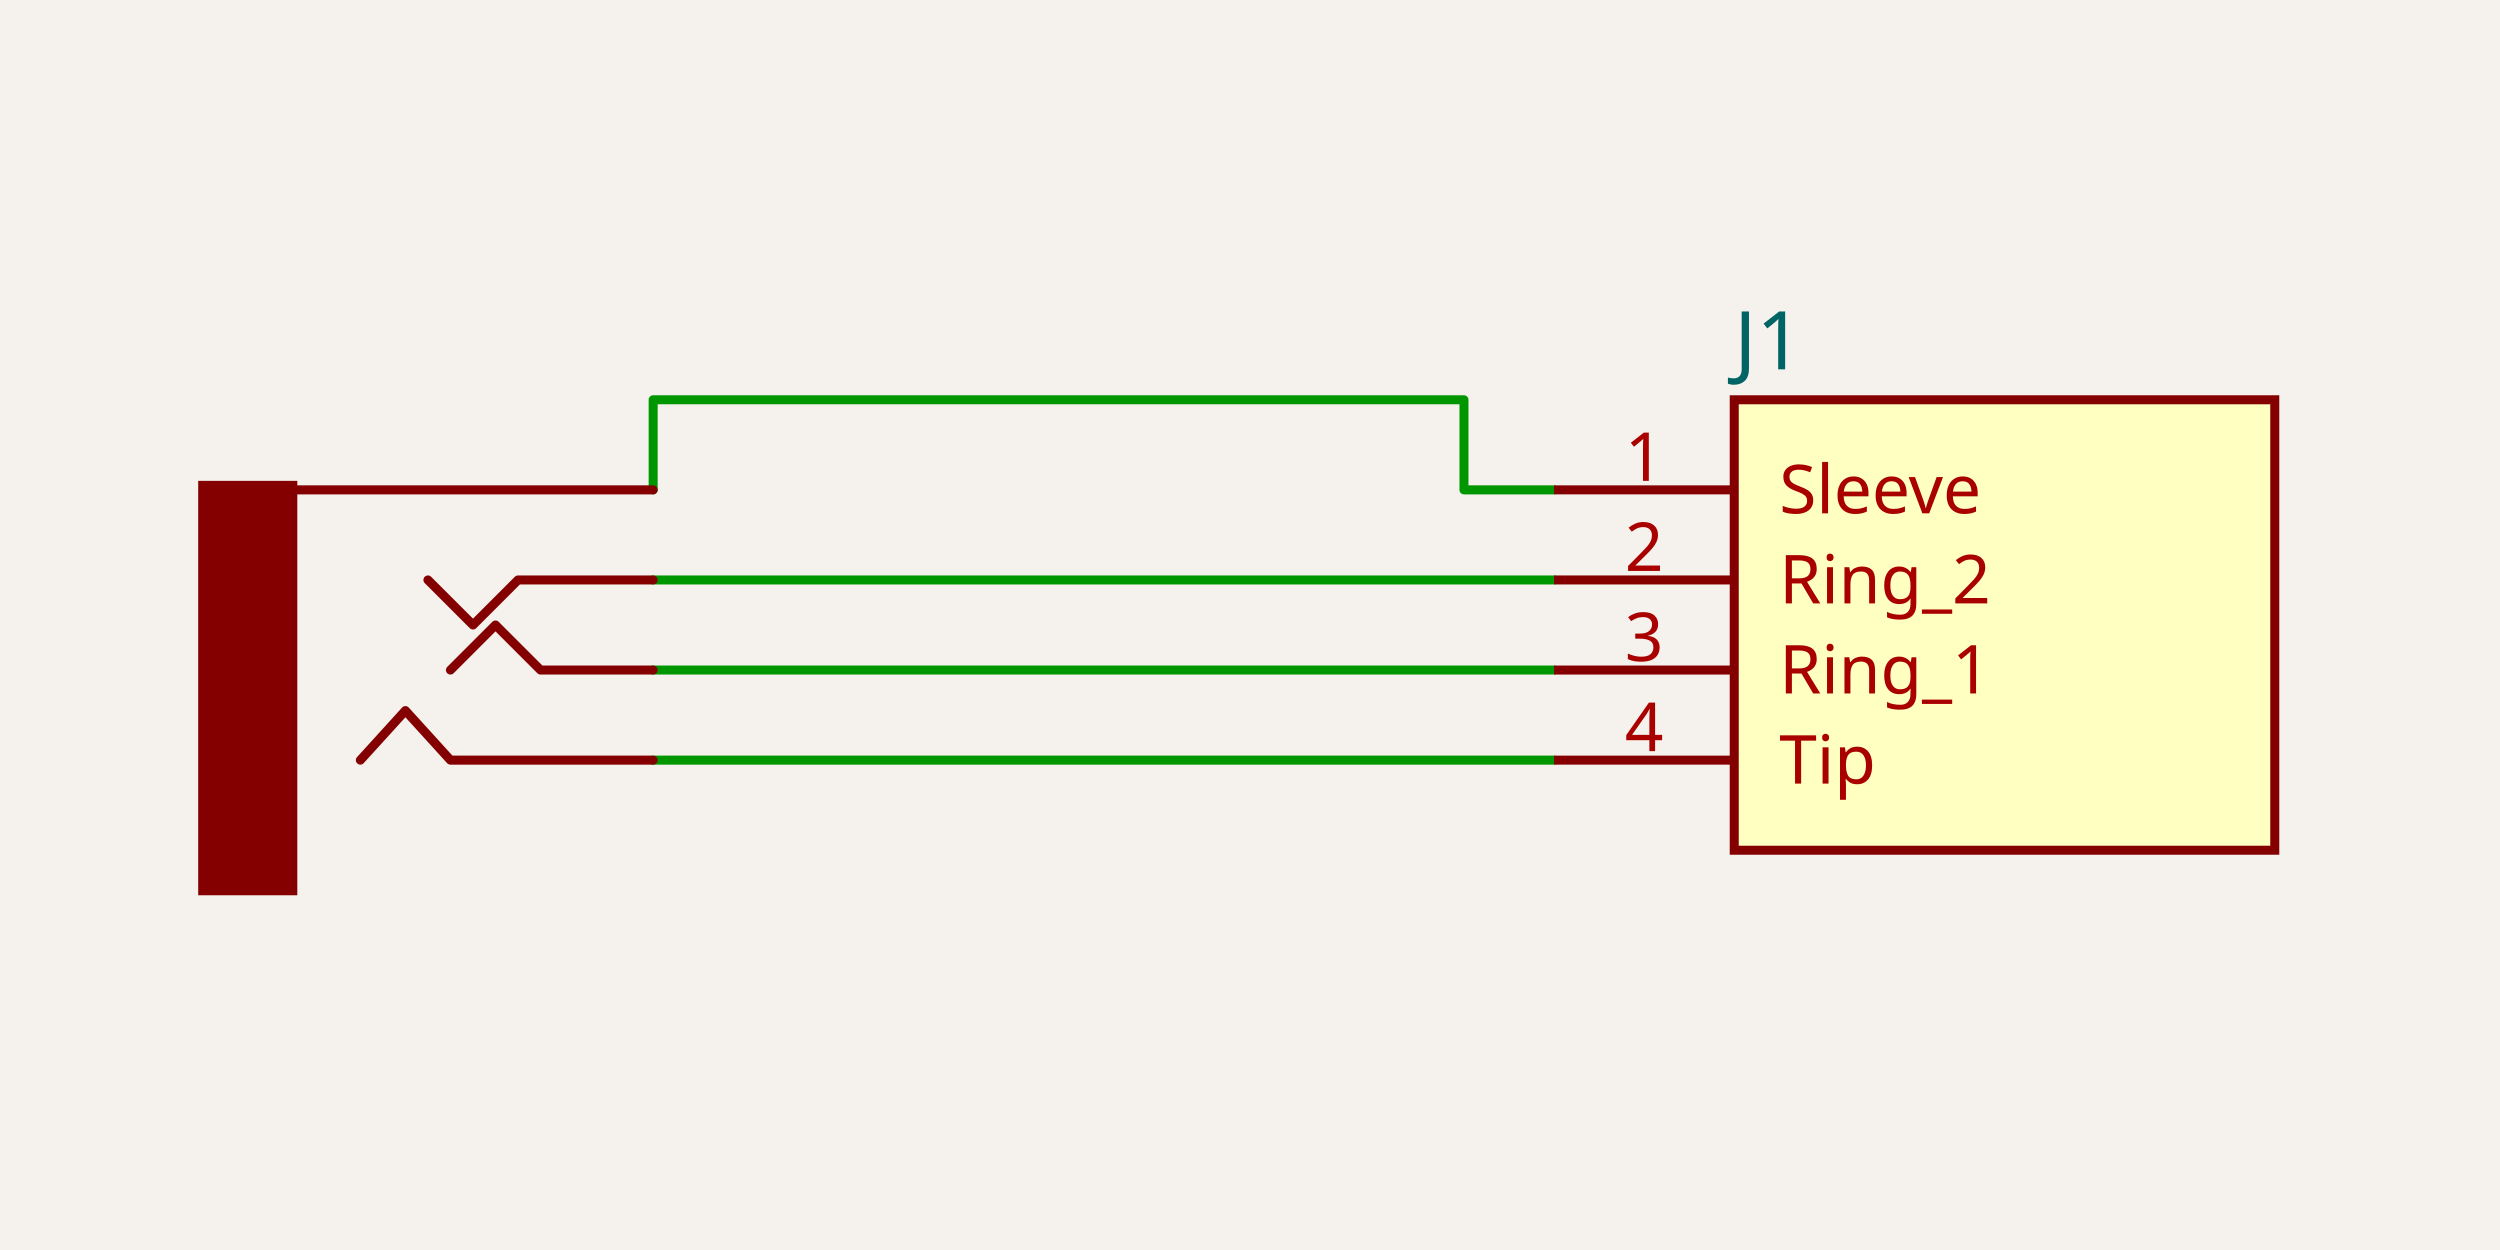
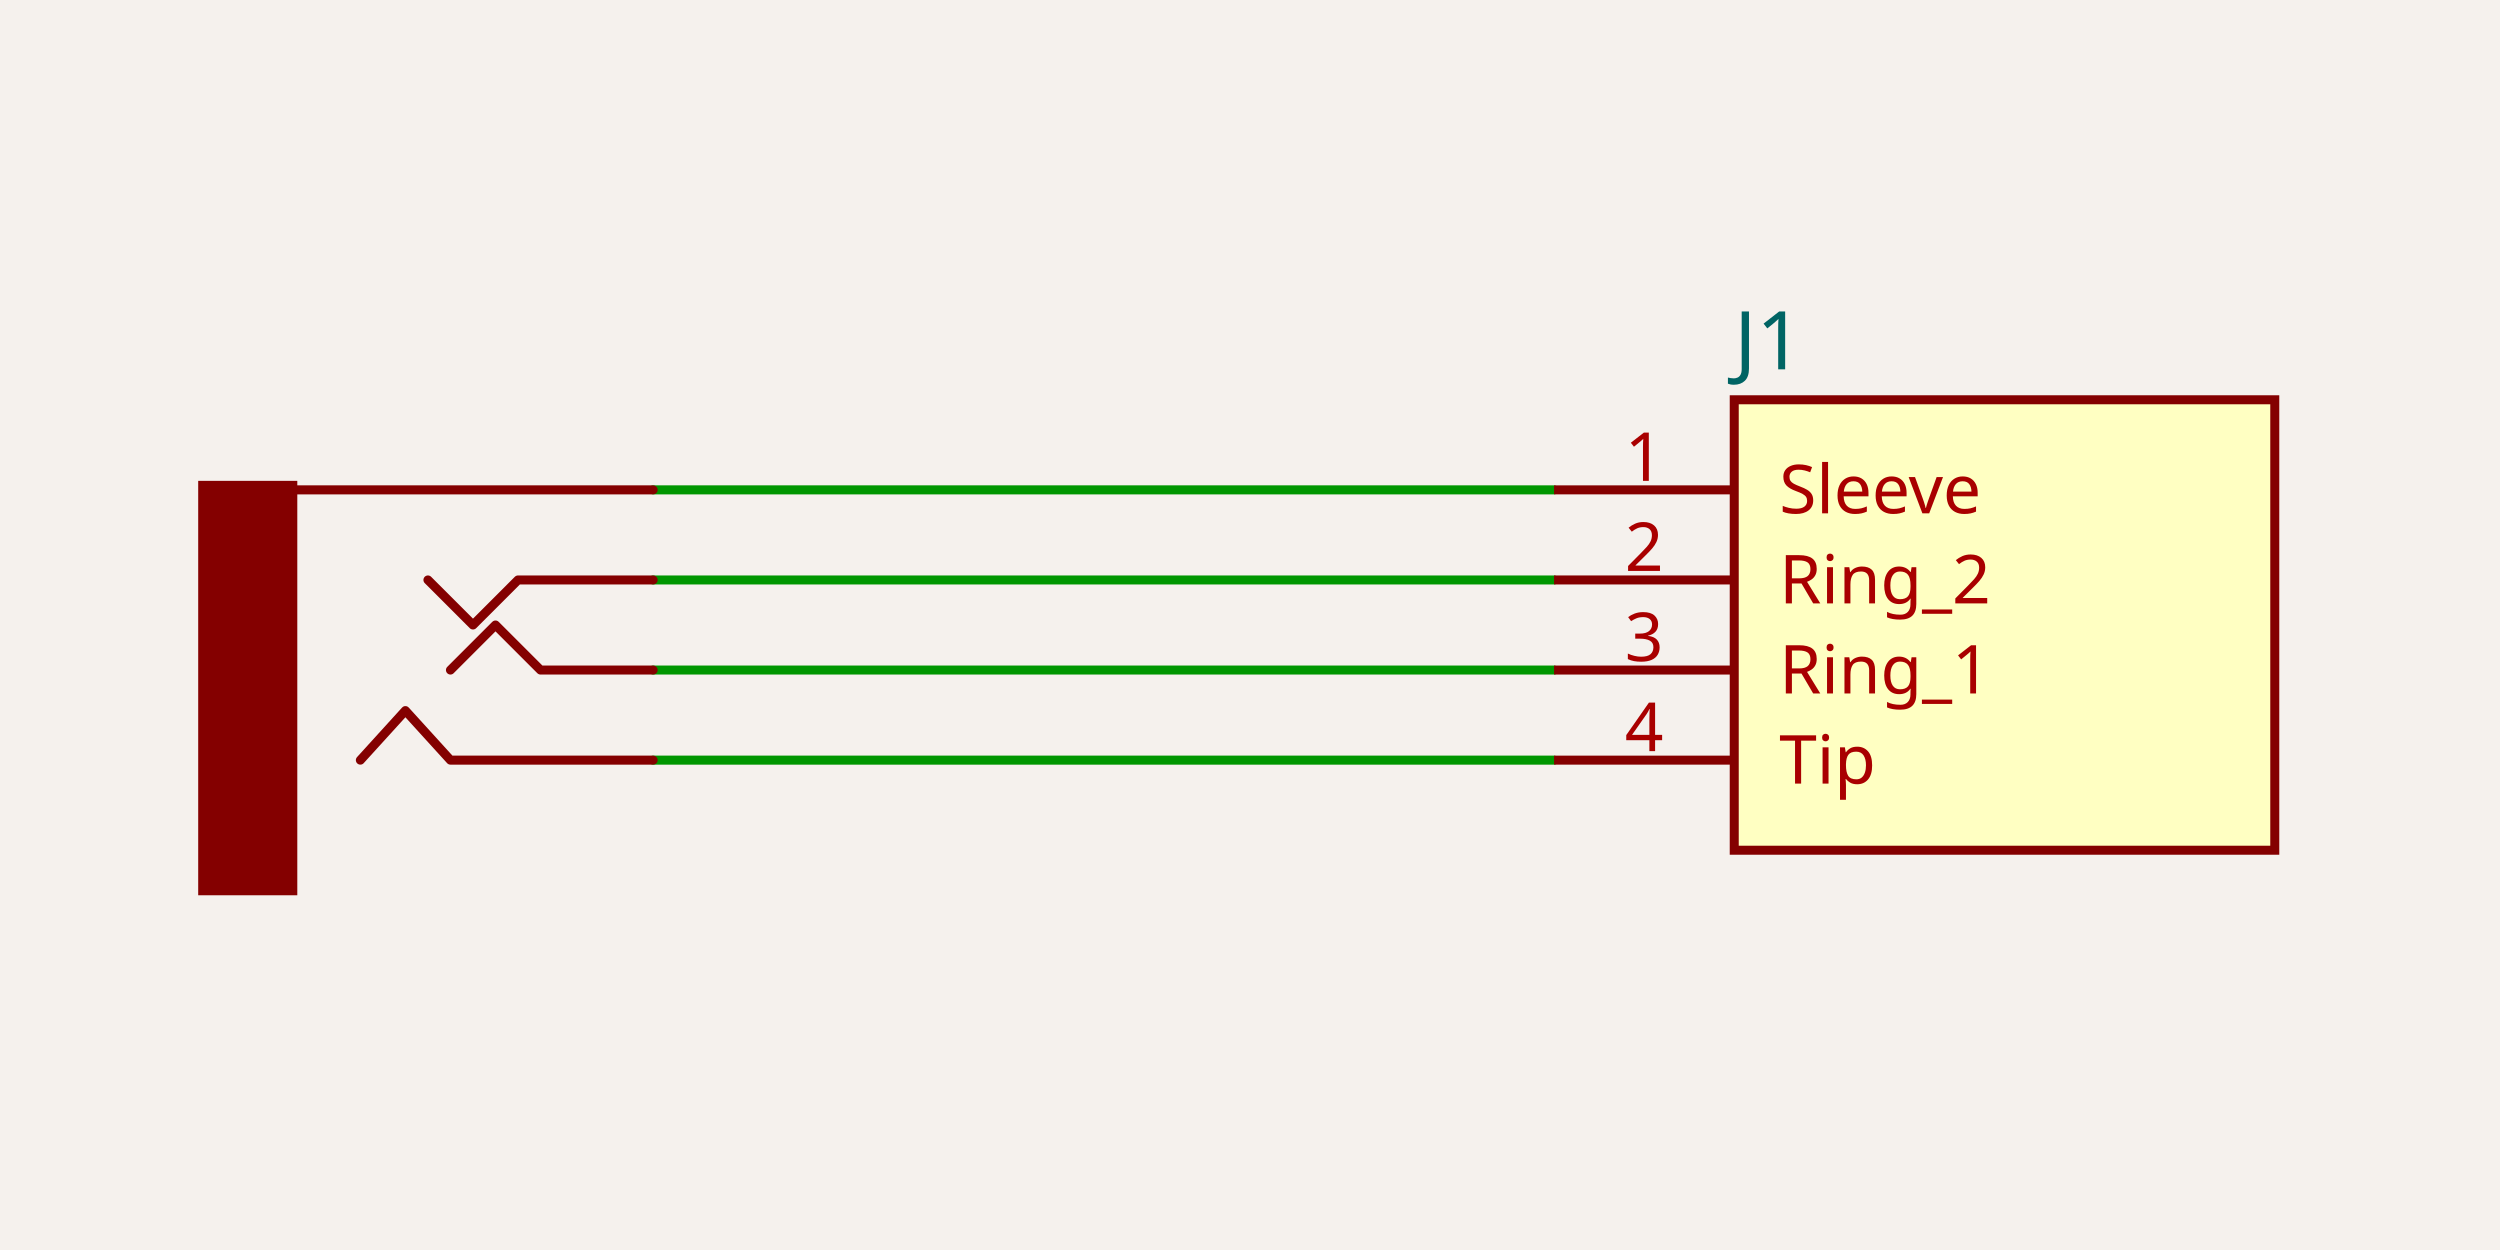
- <svg xmlns="http://www.w3.org/2000/svg" width="1200" height="600" style="background-color: rgb(245, 241, 237)" data-real-to-screen-transform="matrix(216.2162162162,0,0,-216.2162162162,529.7297297297,300)">
+ <svg xmlns="http://www.w3.org/2000/svg" class="tscircuit-schematic" width="1200" height="600" style="background-color: rgb(245, 241, 237)" data-real-to-screen-transform="matrix(216.2162162162,0,0,-216.2162162162,529.7297297297,300)">
  <style>
              .boundary { fill: rgb(245, 241, 237); }
              .schematic-boundary { fill: none; stroke: #fff; }
              .component { fill: none; stroke: rgb(132, 0, 0); }
              .chip { fill: rgb(255, 255, 194); stroke: rgb(132, 0, 0); }
              .component-pin { fill: none; stroke: rgb(132, 0, 0); }
-               /* Basic per-trace hover fallback */
-               .trace:hover {
-                 filter: invert(1);
-               }
-               .trace:hover .trace-crossing-outline {
-                 opacity: 0;
-               }
-               .trace:hover .trace-junction {
-                 filter: invert(1);
-               }
-               /* Net-hover highlighting: when a trace or its overlays are hovered,
-                  invert color for all traces (base + overlays) sharing the same
-                  subcircuit connectivity key. Also hide crossing outline during hover. */
-               svg:has(:is(g.trace[data-subcircuit-connectivity-map-key="unnamedsubcircuitsubcircuit_source_group_0_connectivity_net0"], g.trace-overlays[data-subcircuit-connectivity-map-key="unnamedsubcircuitsubcircuit_source_group_0_connectivity_net0"]):hover) :is(g.trace[data-subcircuit-connectivity-map-key="unnamedsubcircuitsubcircuit_source_group_0_connectivity_net0"], g.trace-overlays[data-subcircuit-connectivity-map-key="unnamedsubcircuitsubcircuit_source_group_0_connectivity_net0"]) { filter: invert(1); }
- svg:has(:is(g.trace[data-subcircuit-connectivity-map-key="unnamedsubcircuitsubcircuit_source_group_0_connectivity_net0"], g.trace-overlays[data-subcircuit-connectivity-map-key="unnamedsubcircuitsubcircuit_source_group_0_connectivity_net0"]):hover) g.trace-overlays[data-subcircuit-connectivity-map-key="unnamedsubcircuitsubcircuit_source_group_0_connectivity_net0"] .trace-crossing-outline { opacity: 0; }
- svg:has(:is(g.trace[data-subcircuit-connectivity-map-key="unnamedsubcircuitsubcircuit_source_group_0_connectivity_net1"], g.trace-overlays[data-subcircuit-connectivity-map-key="unnamedsubcircuitsubcircuit_source_group_0_connectivity_net1"]):hover) :is(g.trace[data-subcircuit-connectivity-map-key="unnamedsubcircuitsubcircuit_source_group_0_connectivity_net1"], g.trace-overlays[data-subcircuit-connectivity-map-key="unnamedsubcircuitsubcircuit_source_group_0_connectivity_net1"]) { filter: invert(1); }
- svg:has(:is(g.trace[data-subcircuit-connectivity-map-key="unnamedsubcircuitsubcircuit_source_group_0_connectivity_net1"], g.trace-overlays[data-subcircuit-connectivity-map-key="unnamedsubcircuitsubcircuit_source_group_0_connectivity_net1"]):hover) g.trace-overlays[data-subcircuit-connectivity-map-key="unnamedsubcircuitsubcircuit_source_group_0_connectivity_net1"] .trace-crossing-outline { opacity: 0; }
- svg:has(:is(g.trace[data-subcircuit-connectivity-map-key="unnamedsubcircuitsubcircuit_source_group_0_connectivity_net2"], g.trace-overlays[data-subcircuit-connectivity-map-key="unnamedsubcircuitsubcircuit_source_group_0_connectivity_net2"]):hover) :is(g.trace[data-subcircuit-connectivity-map-key="unnamedsubcircuitsubcircuit_source_group_0_connectivity_net2"], g.trace-overlays[data-subcircuit-connectivity-map-key="unnamedsubcircuitsubcircuit_source_group_0_connectivity_net2"]) { filter: invert(1); }
- svg:has(:is(g.trace[data-subcircuit-connectivity-map-key="unnamedsubcircuitsubcircuit_source_group_0_connectivity_net2"], g.trace-overlays[data-subcircuit-connectivity-map-key="unnamedsubcircuitsubcircuit_source_group_0_connectivity_net2"]):hover) g.trace-overlays[data-subcircuit-connectivity-map-key="unnamedsubcircuitsubcircuit_source_group_0_connectivity_net2"] .trace-crossing-outline { opacity: 0; }
- svg:has(:is(g.trace[data-subcircuit-connectivity-map-key="unnamedsubcircuitsubcircuit_source_group_0_connectivity_net3"], g.trace-overlays[data-subcircuit-connectivity-map-key="unnamedsubcircuitsubcircuit_source_group_0_connectivity_net3"]):hover) :is(g.trace[data-subcircuit-connectivity-map-key="unnamedsubcircuitsubcircuit_source_group_0_connectivity_net3"], g.trace-overlays[data-subcircuit-connectivity-map-key="unnamedsubcircuitsubcircuit_source_group_0_connectivity_net3"]) { filter: invert(1); }
- svg:has(:is(g.trace[data-subcircuit-connectivity-map-key="unnamedsubcircuitsubcircuit_source_group_0_connectivity_net3"], g.trace-overlays[data-subcircuit-connectivity-map-key="unnamedsubcircuitsubcircuit_source_group_0_connectivity_net3"]):hover) g.trace-overlays[data-subcircuit-connectivity-map-key="unnamedsubcircuitsubcircuit_source_group_0_connectivity_net3"] .trace-crossing-outline { opacity: 0; }
              .text { font-family: sans-serif; fill: rgb(0, 150, 0); }
              .pin-number { fill: rgb(169, 0, 0); }
              .port-label { fill: rgb(0, 100, 100); }
              .component-name { fill: rgb(0, 100, 100); }
+               
            </style>
  <rect class="boundary" x="0" y="0" width="1200" height="600" />
-   <g class="trace" data-layer="base" data-circuit-json-type="schematic_trace" data-schematic-trace-id="schematic_trace_0" data-subcircuit-connectivity-map-key="unnamedsubcircuitsubcircuit_source_group_0_connectivity_net0">
-     <path d="M 745.946 235.135 L 702.703 235.135 L 702.703 191.892 L 313.514 191.892 L 313.514 235.135" class="trace-invisible-hover-outline" stroke="rgb(0, 150, 0)" fill="none" stroke-width="34.595px" stroke-linecap="round" opacity="0" stroke-linejoin="round" />
-     <path d="M 745.946 235.135 L 702.703 235.135 L 702.703 191.892 L 313.514 191.892 L 313.514 235.135" stroke="rgb(0, 150, 0)" fill="none" stroke-width="4.324px" stroke-linecap="round" stroke-linejoin="round" />
+   <g class="trace sch-trace" data-layer="base" data-circuit-json-type="schematic_trace" data-schematic-trace-id="schematic_trace_0" data-subcircuit-connectivity-map-key="unnamedsubcircuitsubcircuit_source_group_0_connectivity_net0">
+     <path d="M 745.946 235.135 L 313.514 235.135" class="trace-invisible-hover-outline sch-trace-hitbox" stroke="rgb(0, 150, 0)" fill="none" stroke-width="34.595px" stroke-linecap="round" opacity="0" stroke-linejoin="round" />
+     <path class="sch-trace-path" d="M 745.946 235.135 L 313.514 235.135" stroke="rgb(0, 150, 0)" fill="none" stroke-width="4.324px" stroke-linecap="round" stroke-linejoin="round" />
  </g>
-   <g class="trace" data-layer="base" data-circuit-json-type="schematic_trace" data-schematic-trace-id="schematic_trace_1" data-subcircuit-connectivity-map-key="unnamedsubcircuitsubcircuit_source_group_0_connectivity_net1">
-     <path d="M 745.946 278.378 L 313.514 278.378" class="trace-invisible-hover-outline" stroke="rgb(0, 150, 0)" fill="none" stroke-width="34.595px" stroke-linecap="round" opacity="0" stroke-linejoin="round" />
-     <path d="M 745.946 278.378 L 313.514 278.378" stroke="rgb(0, 150, 0)" fill="none" stroke-width="4.324px" stroke-linecap="round" stroke-linejoin="round" />
+   <g class="trace sch-trace" data-layer="base" data-circuit-json-type="schematic_trace" data-schematic-trace-id="schematic_trace_1" data-subcircuit-connectivity-map-key="unnamedsubcircuitsubcircuit_source_group_0_connectivity_net1">
+     <path d="M 745.946 278.378 L 313.514 278.378" class="trace-invisible-hover-outline sch-trace-hitbox" stroke="rgb(0, 150, 0)" fill="none" stroke-width="34.595px" stroke-linecap="round" opacity="0" stroke-linejoin="round" />
+     <path class="sch-trace-path" d="M 745.946 278.378 L 313.514 278.378" stroke="rgb(0, 150, 0)" fill="none" stroke-width="4.324px" stroke-linecap="round" stroke-linejoin="round" />
  </g>
-   <g class="trace" data-layer="base" data-circuit-json-type="schematic_trace" data-schematic-trace-id="schematic_trace_2" data-subcircuit-connectivity-map-key="unnamedsubcircuitsubcircuit_source_group_0_connectivity_net2">
-     <path d="M 745.946 321.622 L 313.514 321.622" class="trace-invisible-hover-outline" stroke="rgb(0, 150, 0)" fill="none" stroke-width="34.595px" stroke-linecap="round" opacity="0" stroke-linejoin="round" />
-     <path d="M 745.946 321.622 L 313.514 321.622" stroke="rgb(0, 150, 0)" fill="none" stroke-width="4.324px" stroke-linecap="round" stroke-linejoin="round" />
+   <g class="trace sch-trace" data-layer="base" data-circuit-json-type="schematic_trace" data-schematic-trace-id="schematic_trace_2" data-subcircuit-connectivity-map-key="unnamedsubcircuitsubcircuit_source_group_0_connectivity_net2">
+     <path d="M 745.946 321.622 L 313.514 321.622" class="trace-invisible-hover-outline sch-trace-hitbox" stroke="rgb(0, 150, 0)" fill="none" stroke-width="34.595px" stroke-linecap="round" opacity="0" stroke-linejoin="round" />
+     <path class="sch-trace-path" d="M 745.946 321.622 L 313.514 321.622" stroke="rgb(0, 150, 0)" fill="none" stroke-width="4.324px" stroke-linecap="round" stroke-linejoin="round" />
  </g>
-   <g class="trace" data-layer="base" data-circuit-json-type="schematic_trace" data-schematic-trace-id="schematic_trace_3" data-subcircuit-connectivity-map-key="unnamedsubcircuitsubcircuit_source_group_0_connectivity_net3">
-     <path d="M 745.946 364.865 L 313.514 364.865" class="trace-invisible-hover-outline" stroke="rgb(0, 150, 0)" fill="none" stroke-width="34.595px" stroke-linecap="round" opacity="0" stroke-linejoin="round" />
-     <path d="M 745.946 364.865 L 313.514 364.865" stroke="rgb(0, 150, 0)" fill="none" stroke-width="4.324px" stroke-linecap="round" stroke-linejoin="round" />
+   <g class="trace sch-trace" data-layer="base" data-circuit-json-type="schematic_trace" data-schematic-trace-id="schematic_trace_3" data-subcircuit-connectivity-map-key="unnamedsubcircuitsubcircuit_source_group_0_connectivity_net3">
+     <path d="M 745.946 364.865 L 313.514 364.865" class="trace-invisible-hover-outline sch-trace-hitbox" stroke="rgb(0, 150, 0)" fill="none" stroke-width="34.595px" stroke-linecap="round" opacity="0" stroke-linejoin="round" />
+     <path class="sch-trace-path" d="M 745.946 364.865 L 313.514 364.865" stroke="rgb(0, 150, 0)" fill="none" stroke-width="4.324px" stroke-linecap="round" stroke-linejoin="round" />
  </g>
-   <g class="trace-overlays" data-layer="overlay" data-circuit-json-type="schematic_trace" data-schematic-trace-id="schematic_trace_0" data-subcircuit-connectivity-map-key="unnamedsubcircuitsubcircuit_source_group_0_connectivity_net0" />
-   <g class="trace-overlays" data-layer="overlay" data-circuit-json-type="schematic_trace" data-schematic-trace-id="schematic_trace_1" data-subcircuit-connectivity-map-key="unnamedsubcircuitsubcircuit_source_group_0_connectivity_net1" />
-   <g class="trace-overlays" data-layer="overlay" data-circuit-json-type="schematic_trace" data-schematic-trace-id="schematic_trace_2" data-subcircuit-connectivity-map-key="unnamedsubcircuitsubcircuit_source_group_0_connectivity_net2" />
-   <g class="trace-overlays" data-layer="overlay" data-circuit-json-type="schematic_trace" data-schematic-trace-id="schematic_trace_3" data-subcircuit-connectivity-map-key="unnamedsubcircuitsubcircuit_source_group_0_connectivity_net3" />
-   <g data-circuit-json-type="schematic_component" data-schematic-component-id="schematic_component_0">
-     <rect x="108.108" y="243.784" width="21.622" height="172.973" fill="rgba(132, 0, 0)" stroke="rgba(132, 0, 0)" stroke-width="25.946" data-schematic-rect-id="schematic_rect_0" data-schematic-component-id="schematic_component_0" />
-     <path d="M 205.405 278.378 L 227.027 300 L 248.649 278.378 L 313.514 278.378" stroke="rgb(132, 0, 0)" stroke-width="4.324" fill="none" stroke-linecap="round" stroke-linejoin="round" data-schematic-component-id="schematic_component_0" />
-     <path d="M 216.216 321.622 L 237.838 300 L 259.459 321.622 L 313.514 321.622" stroke="rgb(132, 0, 0)" stroke-width="4.324" fill="none" stroke-linecap="round" stroke-linejoin="round" data-schematic-component-id="schematic_component_0" />
-     <path d="M 118.919 278.378 L 118.919 235.135 L 313.514 235.135 L 313.514 235.135" stroke="rgb(132, 0, 0)" stroke-width="4.324" fill="none" stroke-linecap="round" stroke-linejoin="round" data-schematic-component-id="schematic_component_0" />
-     <path d="M 172.973 364.865 L 194.595 341.081 L 216.216 364.865 L 313.514 364.865" stroke="rgb(132, 0, 0)" stroke-width="4.324" fill="none" stroke-linecap="round" stroke-linejoin="round" data-schematic-component-id="schematic_component_0" />
+   <g class="trace-overlays sch-trace-overlays" data-layer="overlay" data-circuit-json-type="schematic_trace" data-schematic-trace-id="schematic_trace_0" data-subcircuit-connectivity-map-key="unnamedsubcircuitsubcircuit_source_group_0_connectivity_net0" />
+   <g class="trace-overlays sch-trace-overlays" data-layer="overlay" data-circuit-json-type="schematic_trace" data-schematic-trace-id="schematic_trace_1" data-subcircuit-connectivity-map-key="unnamedsubcircuitsubcircuit_source_group_0_connectivity_net1" />
+   <g class="trace-overlays sch-trace-overlays" data-layer="overlay" data-circuit-json-type="schematic_trace" data-schematic-trace-id="schematic_trace_2" data-subcircuit-connectivity-map-key="unnamedsubcircuitsubcircuit_source_group_0_connectivity_net2" />
+   <g class="trace-overlays sch-trace-overlays" data-layer="overlay" data-circuit-json-type="schematic_trace" data-schematic-trace-id="schematic_trace_3" data-subcircuit-connectivity-map-key="unnamedsubcircuitsubcircuit_source_group_0_connectivity_net3" />
+   <g class="sch-component" data-circuit-json-type="schematic_component" data-schematic-component-id="schematic_component_0">
+     <rect class="sch-rect" x="108.108" y="243.784" width="21.622" height="172.973" fill="rgba(132, 0, 0)" stroke="rgba(132, 0, 0)" stroke-width="25.946" data-schematic-rect-id="schematic_rect_0" data-schematic-component-id="schematic_component_0" />
+     <path class="sch-path" d="M 205.405 278.378 L 227.027 300 L 248.649 278.378 L 313.514 278.378" stroke="rgb(132, 0, 0)" stroke-width="4.324" fill="none" stroke-linecap="round" stroke-linejoin="round" data-schematic-component-id="schematic_component_0" />
+     <path class="sch-path" d="M 216.216 321.622 L 237.838 300 L 259.459 321.622 L 313.514 321.622" stroke="rgb(132, 0, 0)" stroke-width="4.324" fill="none" stroke-linecap="round" stroke-linejoin="round" data-schematic-component-id="schematic_component_0" />
+     <path class="sch-path" d="M 118.919 278.378 L 118.919 235.135 L 313.514 235.135 L 313.514 235.135" stroke="rgb(132, 0, 0)" stroke-width="4.324" fill="none" stroke-linecap="round" stroke-linejoin="round" data-schematic-component-id="schematic_component_0" />
+     <path class="sch-path" d="M 172.973 364.865 L 194.595 341.081 L 216.216 364.865 L 313.514 364.865" stroke="rgb(132, 0, 0)" stroke-width="4.324" fill="none" stroke-linecap="round" stroke-linejoin="round" data-schematic-component-id="schematic_component_0" />
  </g>
-   <g data-circuit-json-type="schematic_component" data-schematic-component-id="schematic_component_1">
-     <rect class="component chip" x="832.432" y="191.892" width="259.459" height="216.216" stroke-width="4.324px" fill="rgb(255, 255, 194)" stroke="rgb(132, 0, 0)" />
-     <rect class="component-overlay" x="832.432" y="191.892" width="259.459" height="216.216" fill="transparent" />
-     <text x="832.432" y="436.216" fill="#006464" text-anchor="start" dominant-baseline="middle" font-family="sans-serif" font-size="38.919px" transform="rotate(0, 832.4324, 436.2162)" />
-     <text x="832.432" y="163.784" fill="#006464" text-anchor="start" dominant-baseline="middle" font-family="sans-serif" font-size="38.919px" transform="rotate(0, 832.4324, 163.7838)">J1</text>
-     <line class="component-pin" x1="832.432" y1="235.135" x2="745.946" y2="235.135" stroke-width="4.324px" />
-     <g data-schematic-port-id="source_port_4">
+   <g class="sch-component" data-circuit-json-type="schematic_component" data-schematic-component-id="schematic_component_1">
+     <rect class="component chip sch-component-body" x="832.432" y="191.892" width="259.459" height="216.216" stroke-width="4.324px" fill="rgb(255, 255, 194)" stroke="rgb(132, 0, 0)" />
+     <rect class="component-overlay sch-component-overlay" x="832.432" y="191.892" width="259.459" height="216.216" fill="transparent" />
+     <text class="sch-text" x="832.432" y="436.216" fill="#006464" text-anchor="start" dominant-baseline="middle" font-family="sans-serif" font-size="38.919px" transform="rotate(0, 832.4324, 436.2162)" />
+     <text class="sch-text" x="832.432" y="163.784" fill="#006464" text-anchor="start" dominant-baseline="middle" font-family="sans-serif" font-size="38.919px" transform="rotate(0, 832.4324, 163.7838)">J1</text>
+     <line class="component-pin sch-component-pin sch-port-line" x1="832.432" y1="235.135" x2="745.946" y2="235.135" stroke-width="4.324px" />
+     <g class="sch-port" data-schematic-port-id="source_port_4">
      <rect x="741.622" y="230.811" width="8.649" height="8.649" opacity="0" />
    </g>
-     <text class="pin-number" x="789.189" y="230.811" style="font-family: sans-serif;" fill="rgb(169, 0, 0)" text-anchor="middle" dominant-baseline="auto" font-size="32.432px" transform="">1</text>
-     <text class="pin-number" x="854.054" y="235.135" style="font-family: sans-serif;" fill="rgb(169, 0, 0)" text-anchor="start" dominant-baseline="middle" font-size="32.432px" transform="">Sleeve</text>
-     <line class="component-pin" x1="832.432" y1="278.378" x2="745.946" y2="278.378" stroke-width="4.324px" />
-     <g data-schematic-port-id="source_port_5">
+     <text class="pin-number sch-pin-number" x="789.189" y="230.811" style="font-family: sans-serif;" fill="rgb(169, 0, 0)" text-anchor="middle" dominant-baseline="auto" font-size="32.432px" transform="">1</text>
+     <text class="pin-number sch-pin-label" x="854.054" y="235.135" style="font-family: sans-serif;" fill="rgb(169, 0, 0)" text-anchor="start" dominant-baseline="middle" font-size="32.432px" transform="">Sleeve</text>
+     <line class="component-pin sch-component-pin sch-port-line" x1="832.432" y1="278.378" x2="745.946" y2="278.378" stroke-width="4.324px" />
+     <g class="sch-port" data-schematic-port-id="source_port_5">
      <rect x="741.622" y="274.054" width="8.649" height="8.649" opacity="0" />
    </g>
-     <text class="pin-number" x="789.189" y="274.054" style="font-family: sans-serif;" fill="rgb(169, 0, 0)" text-anchor="middle" dominant-baseline="auto" font-size="32.432px" transform="">2</text>
-     <text class="pin-number" x="854.054" y="278.378" style="font-family: sans-serif;" fill="rgb(169, 0, 0)" text-anchor="start" dominant-baseline="middle" font-size="32.432px" transform="">Ring_2</text>
-     <line class="component-pin" x1="832.432" y1="321.622" x2="745.946" y2="321.622" stroke-width="4.324px" />
-     <g data-schematic-port-id="source_port_6">
+     <text class="pin-number sch-pin-number" x="789.189" y="274.054" style="font-family: sans-serif;" fill="rgb(169, 0, 0)" text-anchor="middle" dominant-baseline="auto" font-size="32.432px" transform="">2</text>
+     <text class="pin-number sch-pin-label" x="854.054" y="278.378" style="font-family: sans-serif;" fill="rgb(169, 0, 0)" text-anchor="start" dominant-baseline="middle" font-size="32.432px" transform="">Ring_2</text>
+     <line class="component-pin sch-component-pin sch-port-line" x1="832.432" y1="321.622" x2="745.946" y2="321.622" stroke-width="4.324px" />
+     <g class="sch-port" data-schematic-port-id="source_port_6">
      <rect x="741.622" y="317.297" width="8.649" height="8.649" opacity="0" />
    </g>
-     <text class="pin-number" x="789.189" y="317.297" style="font-family: sans-serif;" fill="rgb(169, 0, 0)" text-anchor="middle" dominant-baseline="auto" font-size="32.432px" transform="">3</text>
-     <text class="pin-number" x="854.054" y="321.622" style="font-family: sans-serif;" fill="rgb(169, 0, 0)" text-anchor="start" dominant-baseline="middle" font-size="32.432px" transform="">Ring_1</text>
-     <line class="component-pin" x1="832.432" y1="364.865" x2="745.946" y2="364.865" stroke-width="4.324px" />
-     <g data-schematic-port-id="source_port_7">
+     <text class="pin-number sch-pin-number" x="789.189" y="317.297" style="font-family: sans-serif;" fill="rgb(169, 0, 0)" text-anchor="middle" dominant-baseline="auto" font-size="32.432px" transform="">3</text>
+     <text class="pin-number sch-pin-label" x="854.054" y="321.622" style="font-family: sans-serif;" fill="rgb(169, 0, 0)" text-anchor="start" dominant-baseline="middle" font-size="32.432px" transform="">Ring_1</text>
+     <line class="component-pin sch-component-pin sch-port-line" x1="832.432" y1="364.865" x2="745.946" y2="364.865" stroke-width="4.324px" />
+     <g class="sch-port" data-schematic-port-id="source_port_7">
      <rect x="741.622" y="360.541" width="8.649" height="8.649" opacity="0" />
    </g>
-     <text class="pin-number" x="789.189" y="360.541" style="font-family: sans-serif;" fill="rgb(169, 0, 0)" text-anchor="middle" dominant-baseline="auto" font-size="32.432px" transform="">4</text>
-     <text class="pin-number" x="854.054" y="364.865" style="font-family: sans-serif;" fill="rgb(169, 0, 0)" text-anchor="start" dominant-baseline="middle" font-size="32.432px" transform="">Tip</text>
+     <text class="pin-number sch-pin-number" x="789.189" y="360.541" style="font-family: sans-serif;" fill="rgb(169, 0, 0)" text-anchor="middle" dominant-baseline="auto" font-size="32.432px" transform="">4</text>
+     <text class="pin-number sch-pin-label" x="854.054" y="364.865" style="font-family: sans-serif;" fill="rgb(169, 0, 0)" text-anchor="start" dominant-baseline="middle" font-size="32.432px" transform="">Tip</text>
  </g>
-   <g class="schematic-port-hover" data-schematic-port-id="source_port_0">
+   <g class="schematic-port-hover sch-port-hover" data-schematic-port-id="source_port_0">
    <circle cx="313.514" cy="235.135" r="8.649" fill="red" opacity="0" />
  </g>
-   <g class="schematic-port-hover" data-schematic-port-id="source_port_1">
+   <g class="schematic-port-hover sch-port-hover" data-schematic-port-id="source_port_1">
    <circle cx="313.514" cy="278.378" r="8.649" fill="red" opacity="0" />
  </g>
-   <g class="schematic-port-hover" data-schematic-port-id="source_port_2">
+   <g class="schematic-port-hover sch-port-hover" data-schematic-port-id="source_port_2">
    <circle cx="313.514" cy="321.622" r="8.649" fill="red" opacity="0" />
  </g>
-   <g class="schematic-port-hover" data-schematic-port-id="source_port_3">
+   <g class="schematic-port-hover sch-port-hover" data-schematic-port-id="source_port_3">
    <circle cx="313.514" cy="364.865" r="8.649" fill="red" opacity="0" />
  </g>
-   <g class="schematic-port-hover" data-schematic-port-id="source_port_4">
+   <g class="schematic-port-hover sch-port-hover" data-schematic-port-id="source_port_4">
    <circle cx="745.946" cy="235.135" r="8.649" fill="red" opacity="0" />
  </g>
-   <g class="schematic-port-hover" data-schematic-port-id="source_port_5">
+   <g class="schematic-port-hover sch-port-hover" data-schematic-port-id="source_port_5">
    <circle cx="745.946" cy="278.378" r="8.649" fill="red" opacity="0" />
  </g>
-   <g class="schematic-port-hover" data-schematic-port-id="source_port_6">
+   <g class="schematic-port-hover sch-port-hover" data-schematic-port-id="source_port_6">
    <circle cx="745.946" cy="321.622" r="8.649" fill="red" opacity="0" />
  </g>
-   <g class="schematic-port-hover" data-schematic-port-id="source_port_7">
+   <g class="schematic-port-hover sch-port-hover" data-schematic-port-id="source_port_7">
    <circle cx="745.946" cy="364.865" r="8.649" fill="red" opacity="0" />
  </g>
</svg>
